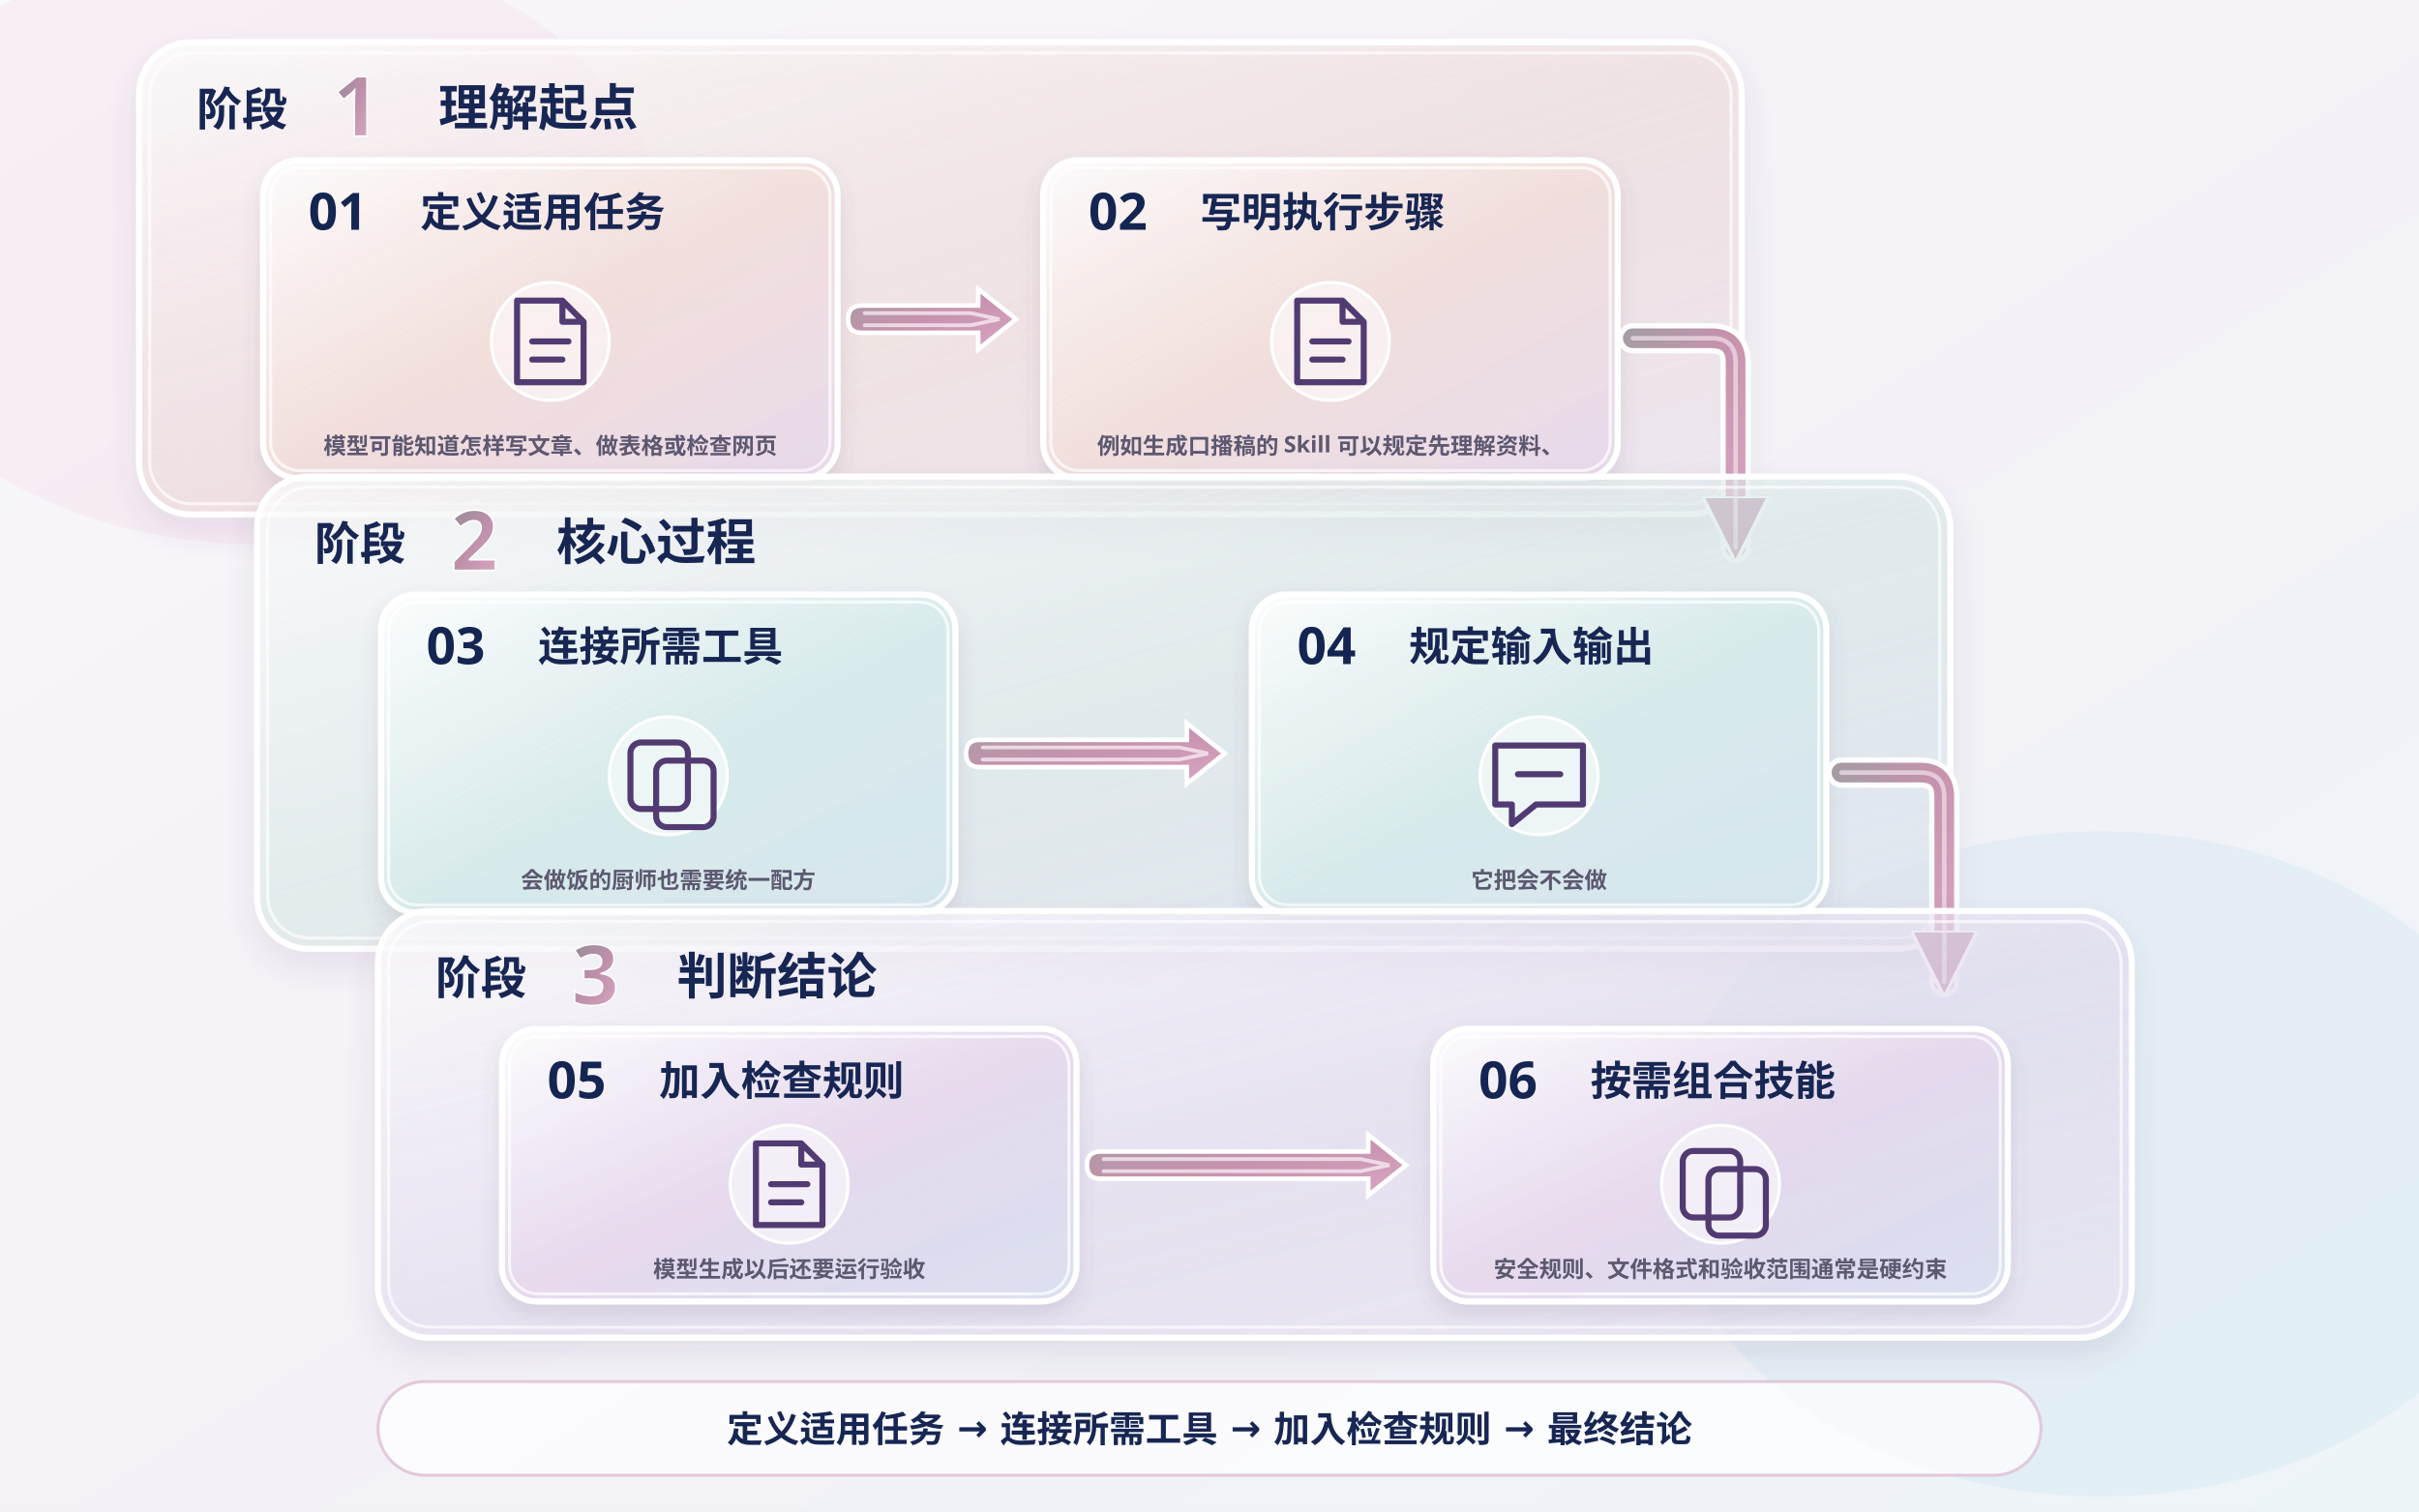
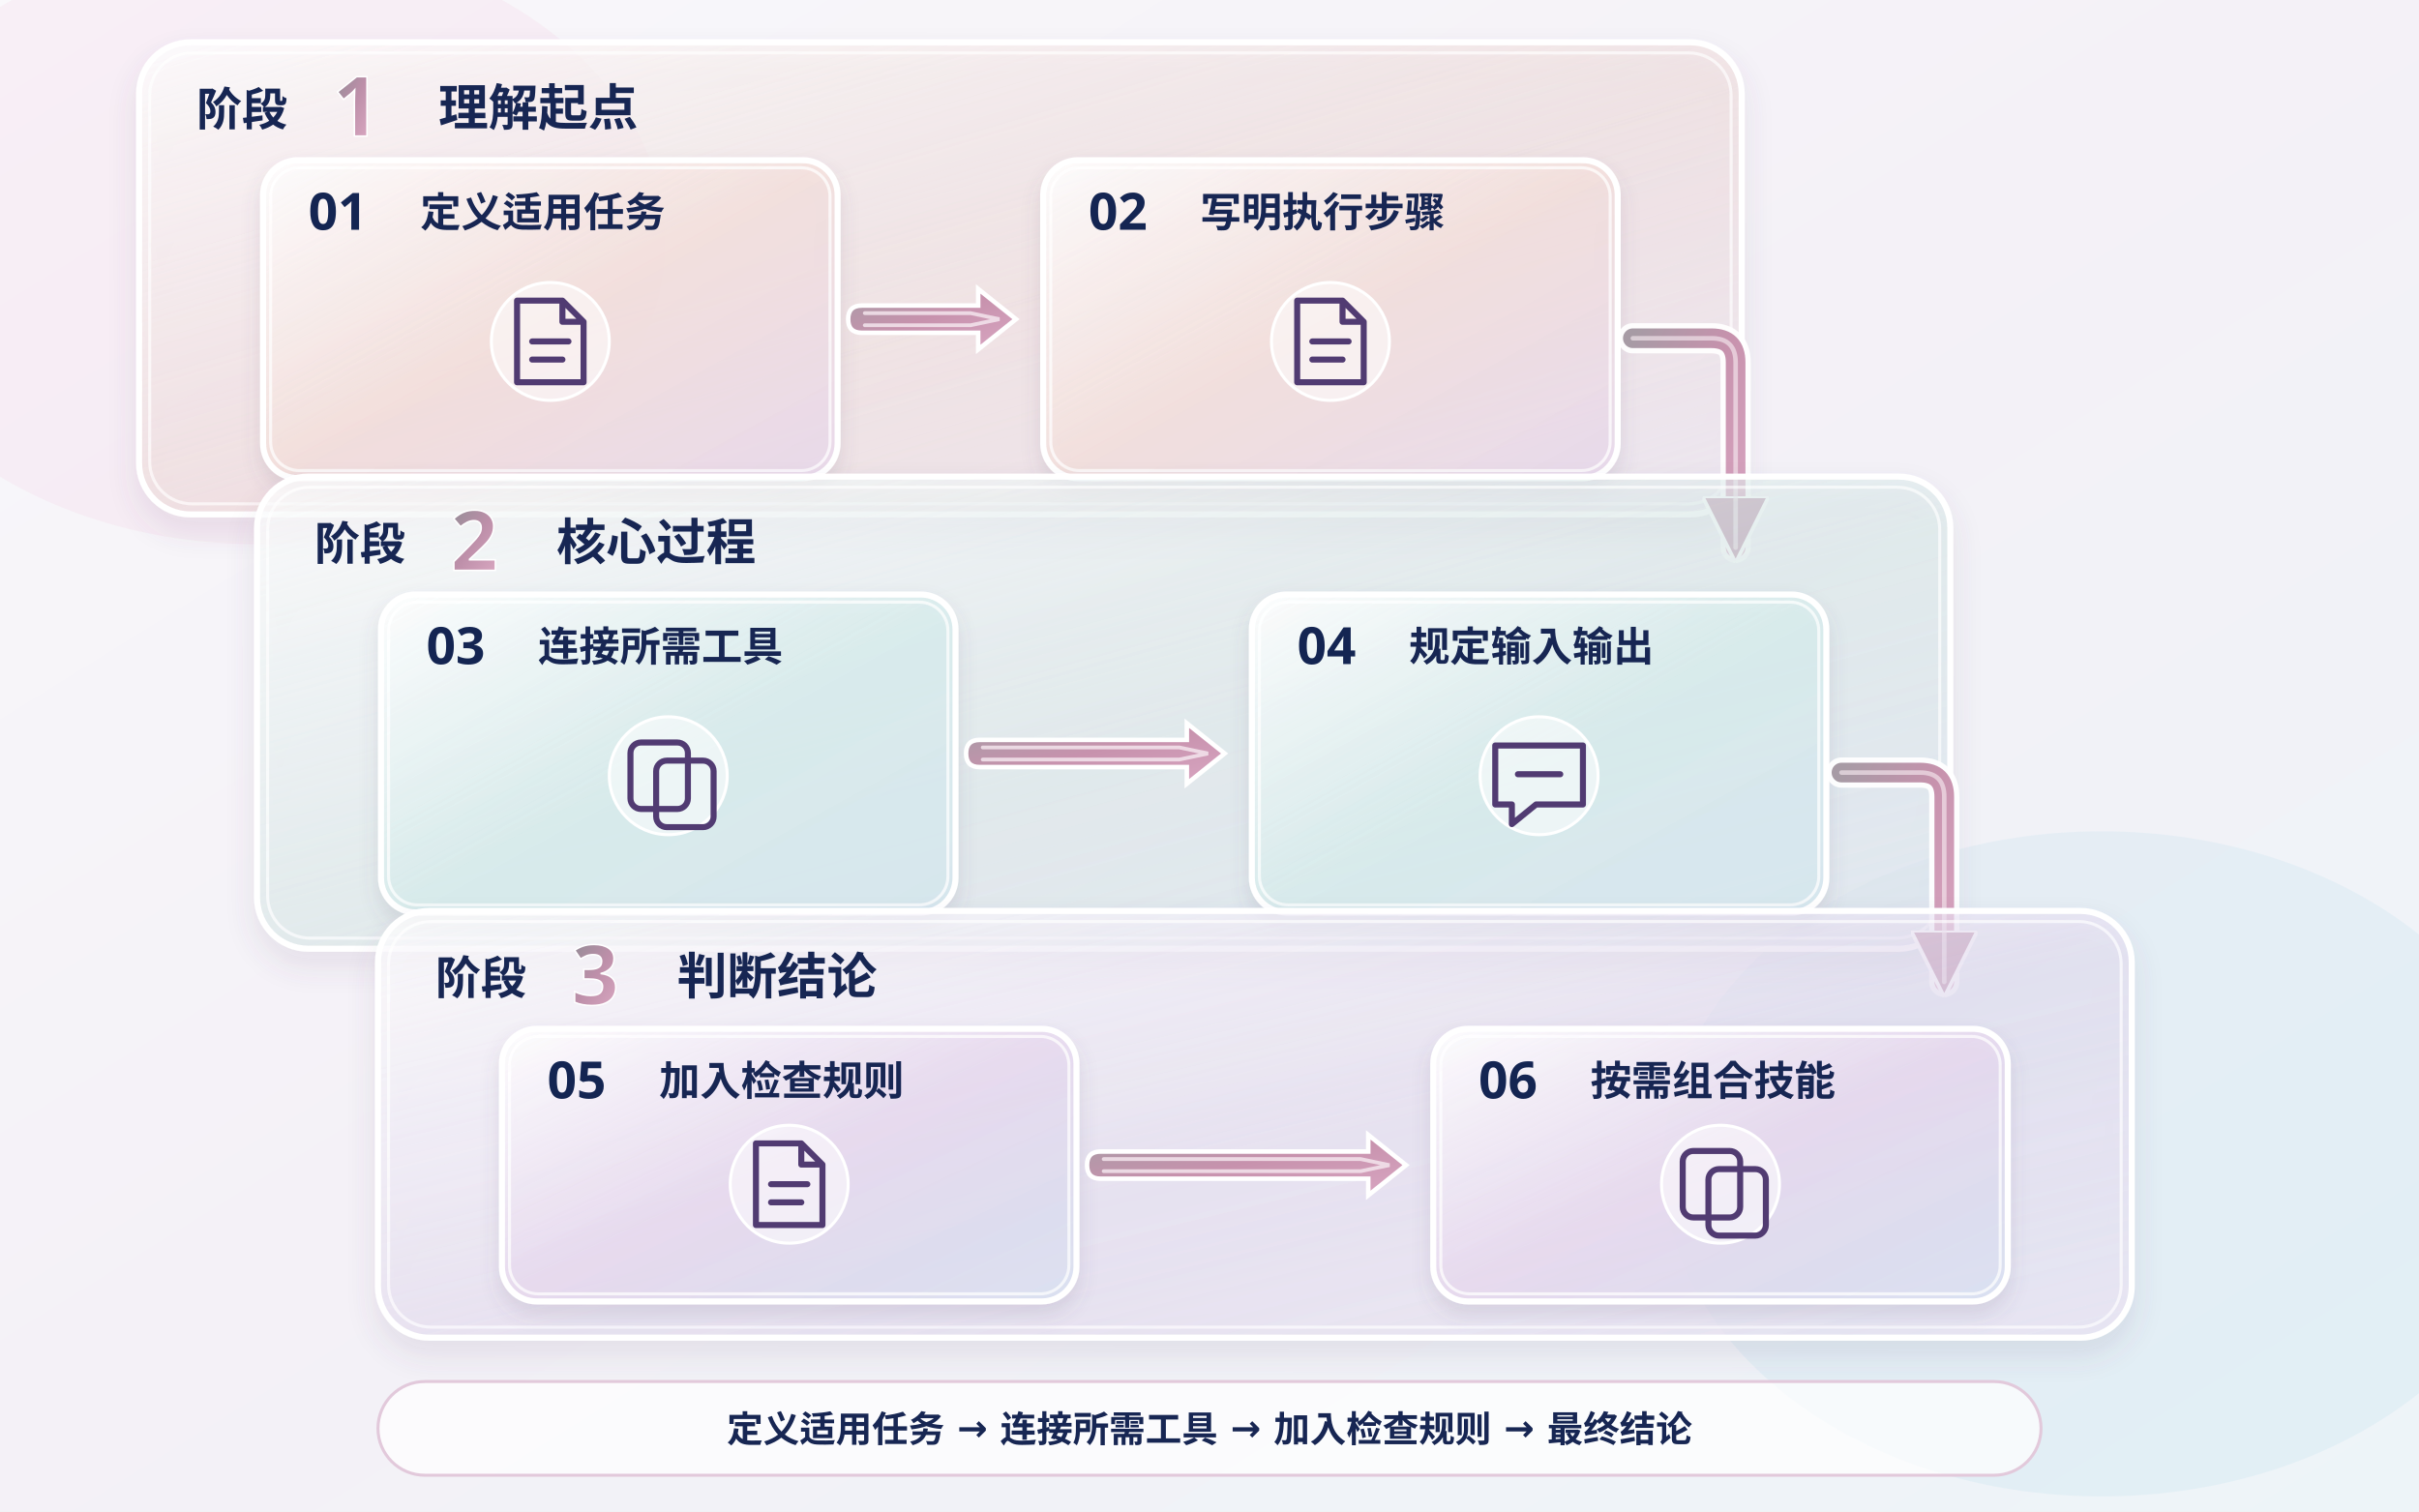
<svg xmlns="http://www.w3.org/2000/svg" width="1600" height="1000" viewBox="0 0 1600 1000">
  <defs>
    <linearGradient id="bg" x1="0" y1="0" x2="1" y2="1">
      <stop stop-color="#f9f8fb" />
      <stop offset=".48" stop-color="#f4f1f7" />
      <stop offset="1" stop-color="#edf4f8" />
    </linearGradient>
    <linearGradient id="stageWarm" x1="0" y1="0" x2="1" y2="1">
      <stop stop-color="#fff" stop-opacity=".76" />
      <stop offset=".55" stop-color="#f0d9d6" stop-opacity=".48" />
      <stop offset="1" stop-color="#eee7f3" stop-opacity=".66" />
    </linearGradient>
    <linearGradient id="stageCool" x1="0" y1="0" x2="1" y2="1">
      <stop stop-color="#fff" stop-opacity=".77" />
      <stop offset=".55" stop-color="#d8e9e8" stop-opacity=".54" />
      <stop offset="1" stop-color="#e0e6f2" stop-opacity=".65" />
    </linearGradient>
    <linearGradient id="stageViolet" x1="0" y1="0" x2="1" y2="1">
      <stop stop-color="#fff" stop-opacity=".78" />
      <stop offset=".55" stop-color="#e5ddf1" stop-opacity=".58" />
      <stop offset="1" stop-color="#ece5f5" stop-opacity=".68" />
    </linearGradient>
    <linearGradient id="cardWarm" x1="0" y1="0" x2="1" y2="1">
      <stop stop-color="#fff" stop-opacity=".91" />
      <stop offset=".5" stop-color="#f6e1dd" stop-opacity=".75" />
      <stop offset="1" stop-color="#e9d8ee" stop-opacity=".78" />
    </linearGradient>
    <linearGradient id="cardMint" x1="0" y1="0" x2="1" y2="1">
      <stop stop-color="#fff" stop-opacity=".92" />
      <stop offset=".5" stop-color="#d9eeee" stop-opacity=".77" />
      <stop offset="1" stop-color="#d8e8f1" stop-opacity=".78" />
    </linearGradient>
    <linearGradient id="cardViolet" x1="0" y1="0" x2="1" y2="1">
      <stop stop-color="#fff" stop-opacity=".92" />
      <stop offset=".5" stop-color="#e8daf0" stop-opacity=".78" />
      <stop offset="1" stop-color="#d9e2f3" stop-opacity=".8" />
    </linearGradient>
    <linearGradient id="arrowGrad" x1="0" y1="0" x2="1" y2="1">
      <stop stop-color="#a79ba5" />
      <stop offset=".48" stop-color="#c792ad" />
      <stop offset="1" stop-color="#d9a6c2" />
    </linearGradient>
    <linearGradient id="numberGrad" x1="0" y1="0" x2="1" y2="1">
      <stop stop-color="#978d98" />
      <stop offset=".5" stop-color="#bd8fa9" />
      <stop offset="1" stop-color="#d7a5bf" />
    </linearGradient>
    <filter id="stageShadow" x="-20%" y="-20%" width="140%" height="150%">
      <feDropShadow dx="0" dy="10" stdDeviation="9" flood-color="#5f5674" flood-opacity=".16" />
    </filter>
    <filter id="shadow" x="-20%" y="-20%" width="140%" height="150%">
      <feDropShadow dx="0" dy="7" stdDeviation="6" flood-color="#665875" flood-opacity=".16" />
    </filter>
    <marker id="arrow" markerUnits="userSpaceOnUse" markerWidth="44" markerHeight="44" refX="34" refY="22" orient="auto">
      <path d="M0 0L44 22L0 44Z" fill="#bd91aa" stroke="#fff" stroke-width="2.5" />
    </marker>
  </defs>
  <rect width="1600" height="1000" fill="url(#bg)" />
  <ellipse cx="170" cy="160" rx="270" ry="200" fill="#eeb9d0" opacity=".14" />
  <ellipse cx="1390" cy="770" rx="290" ry="220" fill="#9acfe4" opacity=".14" />
  <g filter="url(#stageShadow)">
    <rect x="92" y="28.0" width="1060" height="312.333" rx="34" fill="url(#stageWarm)" stroke="#fff" stroke-width="4" />
    <rect x="99" y="35.0" width="1046" height="298.333" rx="28" fill="none" stroke="#fff" stroke-opacity=".66" stroke-width="2" />
  </g>
  <text x="130" y="83.0" text-anchor="start" font-family="Noto Sans SC, Microsoft YaHei, sans-serif" font-size="30" font-weight="850" fill="#172653">阶段</text>
  <text x="220" y="90.0" font-family="Noto Sans SC, Microsoft YaHei, sans-serif" font-size="55" font-weight="950" fill="url(#numberGrad)" stroke="#fff" stroke-width="1">1</text>
  <text x="290" y="83.0" text-anchor="start" font-family="Noto Sans SC, Microsoft YaHei, sans-serif" font-size="33" font-weight="900" fill="#172653">理解起点</text>
  <g filter="url(#shadow)">
    <rect x="174" y="106.0" width="380" height="210.333" rx="23" fill="url(#cardWarm)" stroke="#fff" stroke-width="4" />
    <rect x="179" y="111.0" width="370" height="200.333" rx="19" fill="none" stroke="#fff" stroke-opacity=".72" stroke-width="2" />
  </g>
  <text x="204" y="152.0" text-anchor="start" font-family="Noto Sans SC, Microsoft YaHei, sans-serif" font-size="34" font-weight="900" fill="#142552">01</text>
  <text x="278" y="150.0" text-anchor="start" font-family="Noto Sans SC, Microsoft YaHei, sans-serif" font-size="27" font-weight="850" fill="#172653">定义适用任务</text>
  <circle cx="364.0" cy="225.89" r="39" fill="#fff" fill-opacity=".54" stroke="#fff" stroke-width="2" />
  <path d="M342.0,198.89h30l14,14v40h-44z M372.0,198.89v14h14 M352.0,225.89h24 M352.0,237.89h20" fill="none" stroke="#513b72" stroke-width="4" stroke-linecap="round" stroke-linejoin="round" />
-   <text x="364.0" y="300.333" text-anchor="middle" font-family="Noto Sans SC, Microsoft YaHei, sans-serif" font-size="15" font-weight="580" fill="#5c5870">模型可能知道怎样写文章、做表格或检查网页</text>
  <g filter="url(#shadow)">
    <rect x="690" y="106.0" width="380" height="210.333" rx="23" fill="url(#cardWarm)" stroke="#fff" stroke-width="4" />
    <rect x="695" y="111.0" width="370" height="200.333" rx="19" fill="none" stroke="#fff" stroke-opacity=".72" stroke-width="2" />
  </g>
  <text x="720" y="152.0" text-anchor="start" font-family="Noto Sans SC, Microsoft YaHei, sans-serif" font-size="34" font-weight="900" fill="#142552">02</text>
  <text x="794" y="150.0" text-anchor="start" font-family="Noto Sans SC, Microsoft YaHei, sans-serif" font-size="27" font-weight="850" fill="#172653">写明执行步骤</text>
  <circle cx="880.0" cy="225.89" r="39" fill="#fff" fill-opacity=".54" stroke="#fff" stroke-width="2" />
  <path d="M858.0,198.89h30l14,14v40h-44z M888.0,198.89v14h14 M868.0,225.89h24 M868.0,237.89h20" fill="none" stroke="#513b72" stroke-width="4" stroke-linecap="round" stroke-linejoin="round" />
-   <text x="880.0" y="300.333" text-anchor="middle" font-family="Noto Sans SC, Microsoft YaHei, sans-serif" font-size="15" font-weight="580" fill="#5c5870">例如生成口播稿的 Skill 可以规定先理解资料、</text>
  <g>
    <path d="M570 202.167 H647 V191.167 L672 211.167 L647 231.167 V220.167 H570         Q561 220.167 561 211.167 Q561 202.167 570 202.167 Z" fill="url(#arrowGrad)" stroke="#fff" stroke-width="3" />
    <path d="M572 207.167 H642 L661 211.167 L642 215.167 H572" fill="none" stroke="#f5e8ef" stroke-opacity=".82" stroke-width="2.5" stroke-linecap="round" />
  </g>
  <g>
    <path d="M1080 223.787 H1132 Q1148 223.787 1148 239.787 V362.333" fill="none" stroke="#fff" stroke-opacity=".92" stroke-width="20" stroke-linecap="round" stroke-linejoin="round" />
    <path d="M1080 223.787 H1132 Q1148 223.787 1148 239.787 V362.333" fill="none" stroke="url(#arrowGrad)" stroke-width="13" stroke-linecap="round" stroke-linejoin="round" marker-end="url(#arrow)" />
    <path d="M1080 223.787 H1132 Q1148 223.787 1148 239.787 V362.333" fill="none" stroke="#f5e8ef" stroke-opacity=".64" stroke-width="3" stroke-linecap="round" stroke-linejoin="round" />
  </g>
  <g filter="url(#stageShadow)">
    <rect x="170" y="315.333" width="1120" height="312.333" rx="34" fill="url(#stageCool)" stroke="#fff" stroke-width="4" />
    <rect x="177" y="322.333" width="1106" height="298.333" rx="28" fill="none" stroke="#fff" stroke-opacity=".66" stroke-width="2" />
  </g>
  <text x="208" y="370.333" text-anchor="start" font-family="Noto Sans SC, Microsoft YaHei, sans-serif" font-size="30" font-weight="850" fill="#172653">阶段</text>
  <text x="298" y="377.333" font-family="Noto Sans SC, Microsoft YaHei, sans-serif" font-size="55" font-weight="950" fill="url(#numberGrad)" stroke="#fff" stroke-width="1">2</text>
  <text x="368" y="370.333" text-anchor="start" font-family="Noto Sans SC, Microsoft YaHei, sans-serif" font-size="33" font-weight="900" fill="#172653">核心过程</text>
  <g filter="url(#shadow)">
    <rect x="252" y="393.333" width="380" height="210.333" rx="23" fill="url(#cardMint)" stroke="#fff" stroke-width="4" />
    <rect x="257" y="398.333" width="370" height="200.333" rx="19" fill="none" stroke="#fff" stroke-opacity=".72" stroke-width="2" />
  </g>
  <text x="282" y="439.333" text-anchor="start" font-family="Noto Sans SC, Microsoft YaHei, sans-serif" font-size="34" font-weight="900" fill="#142552">03</text>
  <text x="356" y="437.333" text-anchor="start" font-family="Noto Sans SC, Microsoft YaHei, sans-serif" font-size="27" font-weight="850" fill="#172653">连接所需工具</text>
  <circle cx="442.0" cy="513.223" r="39" fill="#fff" fill-opacity=".54" stroke="#fff" stroke-width="2" />
  <rect x="417.0" y="491.223" width="38" height="44" rx="7" fill="none" stroke="#513b72" stroke-width="4" stroke-linecap="round" stroke-linejoin="round" />
  <rect x="434.0" y="503.223" width="38" height="44" rx="7" fill="none" stroke="#513b72" stroke-width="4" stroke-linecap="round" stroke-linejoin="round" />
-   <text x="442.0" y="587.667" text-anchor="middle" font-family="Noto Sans SC, Microsoft YaHei, sans-serif" font-size="15" font-weight="580" fill="#5c5870">会做饭的厨师也需要统一配方</text>
  <g filter="url(#shadow)">
    <rect x="828" y="393.333" width="380" height="210.333" rx="23" fill="url(#cardMint)" stroke="#fff" stroke-width="4" />
    <rect x="833" y="398.333" width="370" height="200.333" rx="19" fill="none" stroke="#fff" stroke-opacity=".72" stroke-width="2" />
  </g>
  <text x="858" y="439.333" text-anchor="start" font-family="Noto Sans SC, Microsoft YaHei, sans-serif" font-size="34" font-weight="900" fill="#142552">04</text>
  <text x="932" y="437.333" text-anchor="start" font-family="Noto Sans SC, Microsoft YaHei, sans-serif" font-size="27" font-weight="850" fill="#172653">规定输入输出</text>
  <circle cx="1018.0" cy="513.223" r="39" fill="#fff" fill-opacity=".54" stroke="#fff" stroke-width="2" />
  <path d="M989.0,493.223h58v39h-31l-16,13v-13h-11z M1004.0,512.223h28" fill="none" stroke="#513b72" stroke-width="4" stroke-linecap="round" stroke-linejoin="round" />
-   <text x="1018.0" y="587.667" text-anchor="middle" font-family="Noto Sans SC, Microsoft YaHei, sans-serif" font-size="15" font-weight="580" fill="#5c5870">它把会不会做</text>
  <g>
    <path d="M648 489.5 H785 V478.5 L810 498.5 L785 518.5 V507.5 H648         Q639 507.5 639 498.5 Q639 489.5 648 489.5 Z" fill="url(#arrowGrad)" stroke="#fff" stroke-width="3" />
    <path d="M650 494.5 H780 L799 498.5 L780 502.5 H650" fill="none" stroke="#f5e8ef" stroke-opacity=".82" stroke-width="2.5" stroke-linecap="round" />
  </g>
  <g>
    <path d="M1218 511.12 H1270 Q1286 511.12 1286 527.12 V649.667" fill="none" stroke="#fff" stroke-opacity=".92" stroke-width="20" stroke-linecap="round" stroke-linejoin="round" />
    <path d="M1218 511.12 H1270 Q1286 511.12 1286 527.12 V649.667" fill="none" stroke="url(#arrowGrad)" stroke-width="13" stroke-linecap="round" stroke-linejoin="round" marker-end="url(#arrow)" />
    <path d="M1218 511.12 H1270 Q1286 511.12 1286 527.12 V649.667" fill="none" stroke="#f5e8ef" stroke-opacity=".64" stroke-width="3" stroke-linecap="round" stroke-linejoin="round" />
  </g>
  <g filter="url(#stageShadow)">
    <rect x="250" y="602.667" width="1160" height="282.333" rx="34" fill="url(#stageViolet)" stroke="#fff" stroke-width="4" />
    <rect x="257" y="609.667" width="1146" height="268.333" rx="28" fill="none" stroke="#fff" stroke-opacity=".66" stroke-width="2" />
  </g>
  <text x="288" y="657.667" text-anchor="start" font-family="Noto Sans SC, Microsoft YaHei, sans-serif" font-size="30" font-weight="850" fill="#172653">阶段</text>
  <text x="378" y="664.667" font-family="Noto Sans SC, Microsoft YaHei, sans-serif" font-size="55" font-weight="950" fill="url(#numberGrad)" stroke="#fff" stroke-width="1">3</text>
  <text x="448" y="657.667" text-anchor="start" font-family="Noto Sans SC, Microsoft YaHei, sans-serif" font-size="33" font-weight="900" fill="#172653">判断结论</text>
  <g filter="url(#shadow)">
    <rect x="332" y="680.667" width="380" height="180.333" rx="23" fill="url(#cardViolet)" stroke="#fff" stroke-width="4" />
    <rect x="337" y="685.667" width="370" height="170.333" rx="19" fill="none" stroke="#fff" stroke-opacity=".72" stroke-width="2" />
  </g>
  <text x="362" y="726.667" text-anchor="start" font-family="Noto Sans SC, Microsoft YaHei, sans-serif" font-size="34" font-weight="900" fill="#142552">05</text>
  <text x="436" y="724.667" text-anchor="start" font-family="Noto Sans SC, Microsoft YaHei, sans-serif" font-size="27" font-weight="850" fill="#172653">加入检查规则</text>
  <circle cx="522.0" cy="783.457" r="39" fill="#fff" fill-opacity=".54" stroke="#fff" stroke-width="2" />
  <path d="M500.0,756.457h30l14,14v40h-44z M530.0,756.457v14h14 M510.0,783.457h24 M510.0,795.457h20" fill="none" stroke="#513b72" stroke-width="4" stroke-linecap="round" stroke-linejoin="round" />
-   <text x="522.0" y="845.0" text-anchor="middle" font-family="Noto Sans SC, Microsoft YaHei, sans-serif" font-size="15" font-weight="580" fill="#5c5870">模型生成以后还要运行验收</text>
  <g filter="url(#shadow)">
    <rect x="948" y="680.667" width="380" height="180.333" rx="23" fill="url(#cardViolet)" stroke="#fff" stroke-width="4" />
    <rect x="953" y="685.667" width="370" height="170.333" rx="19" fill="none" stroke="#fff" stroke-opacity=".72" stroke-width="2" />
  </g>
  <text x="978" y="726.667" text-anchor="start" font-family="Noto Sans SC, Microsoft YaHei, sans-serif" font-size="34" font-weight="900" fill="#142552">06</text>
  <text x="1052" y="724.667" text-anchor="start" font-family="Noto Sans SC, Microsoft YaHei, sans-serif" font-size="27" font-weight="850" fill="#172653">按需组合技能</text>
  <circle cx="1138.0" cy="783.457" r="39" fill="#fff" fill-opacity=".54" stroke="#fff" stroke-width="2" />
  <rect x="1113.0" y="761.457" width="38" height="44" rx="7" fill="none" stroke="#513b72" stroke-width="4" stroke-linecap="round" stroke-linejoin="round" />
  <rect x="1130.0" y="773.457" width="38" height="44" rx="7" fill="none" stroke="#513b72" stroke-width="4" stroke-linecap="round" stroke-linejoin="round" />
-   <text x="1138.0" y="845.0" text-anchor="middle" font-family="Noto Sans SC, Microsoft YaHei, sans-serif" font-size="15" font-weight="580" fill="#5c5870">安全规则、文件格式和验收范围通常是硬约束</text>
  <g>
    <path d="M728 761.833 H905 V750.833 L930 770.833 L905 790.833 V779.833 H728         Q719 779.833 719 770.833 Q719 761.833 728 761.833 Z" fill="url(#arrowGrad)" stroke="#fff" stroke-width="3" />
    <path d="M730 766.833 H900 L919 770.833 L900 774.833 H730" fill="none" stroke="#f5e8ef" stroke-opacity=".82" stroke-width="2.5" stroke-linecap="round" />
  </g>
  <rect x="250" y="914" width="1100" height="62" rx="31" fill="#fff" fill-opacity=".72" stroke="#e2c9db" stroke-width="2" />
  <text x="800" y="954" text-anchor="middle" font-family="Noto Sans SC, Microsoft YaHei, sans-serif" font-size="24" font-weight="850" fill="#172653">定义适用任务  →  连接所需工具  →  加入检查规则  →  最终结论</text>
</svg>
